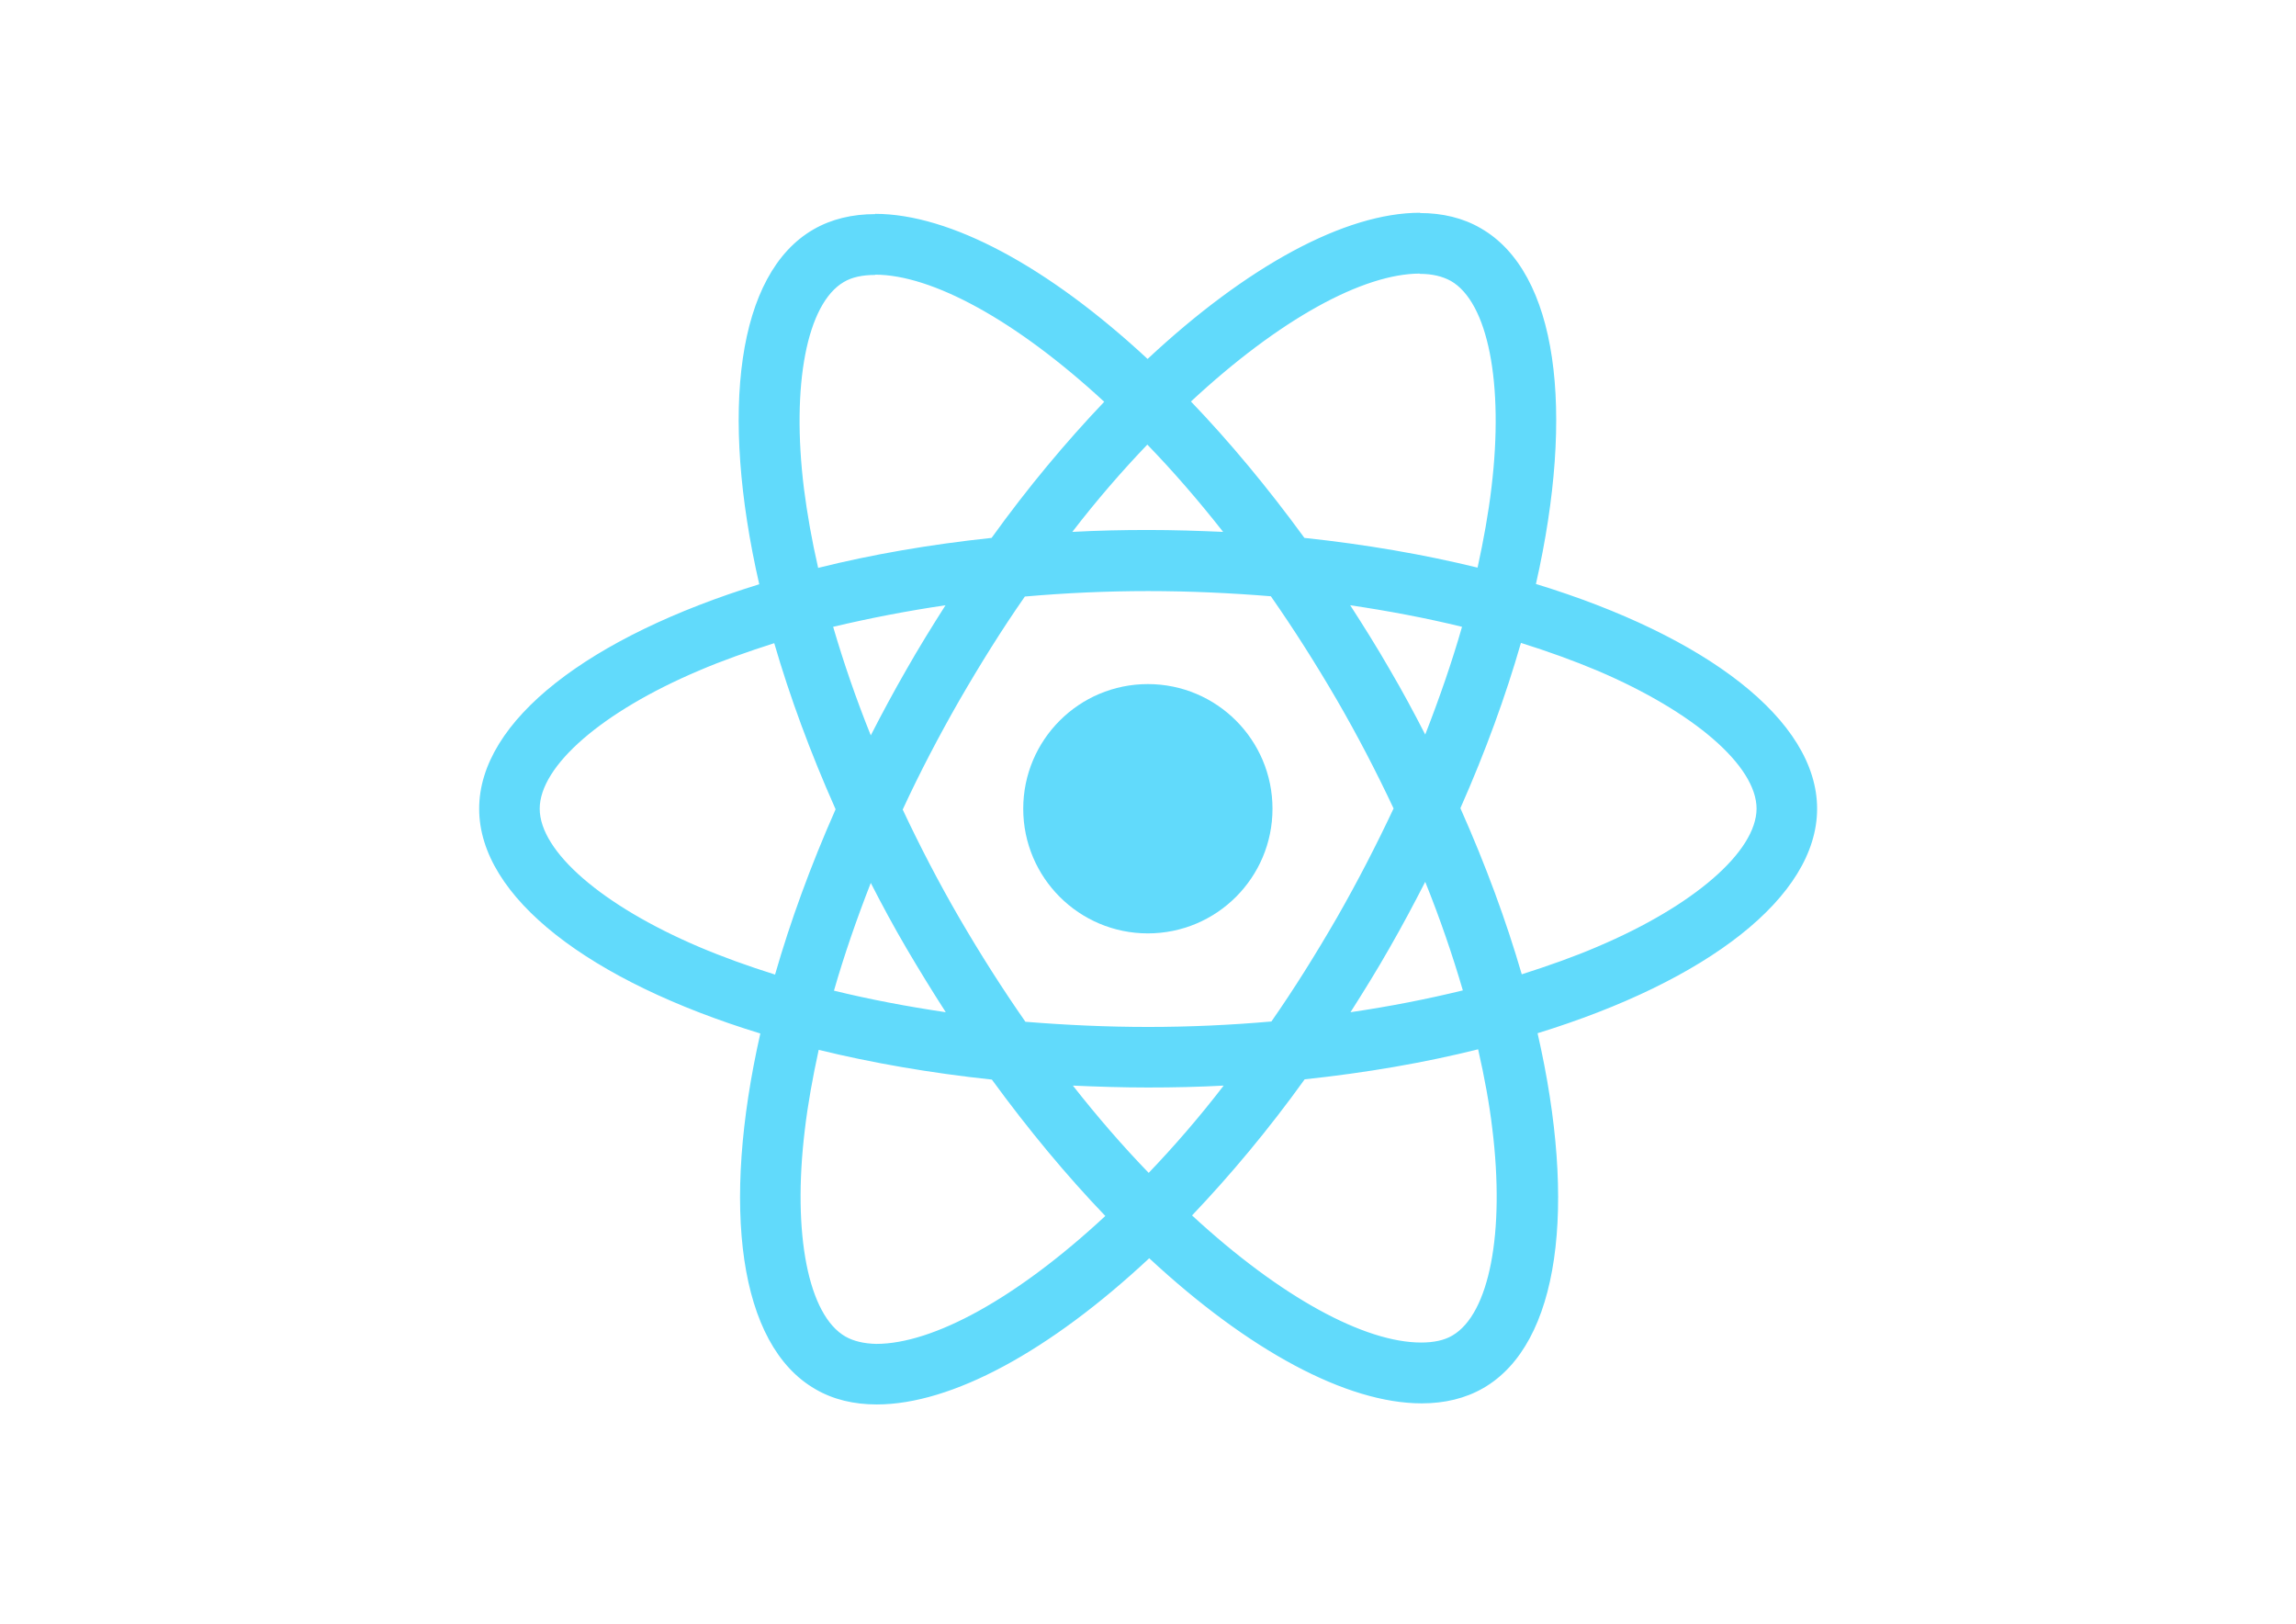
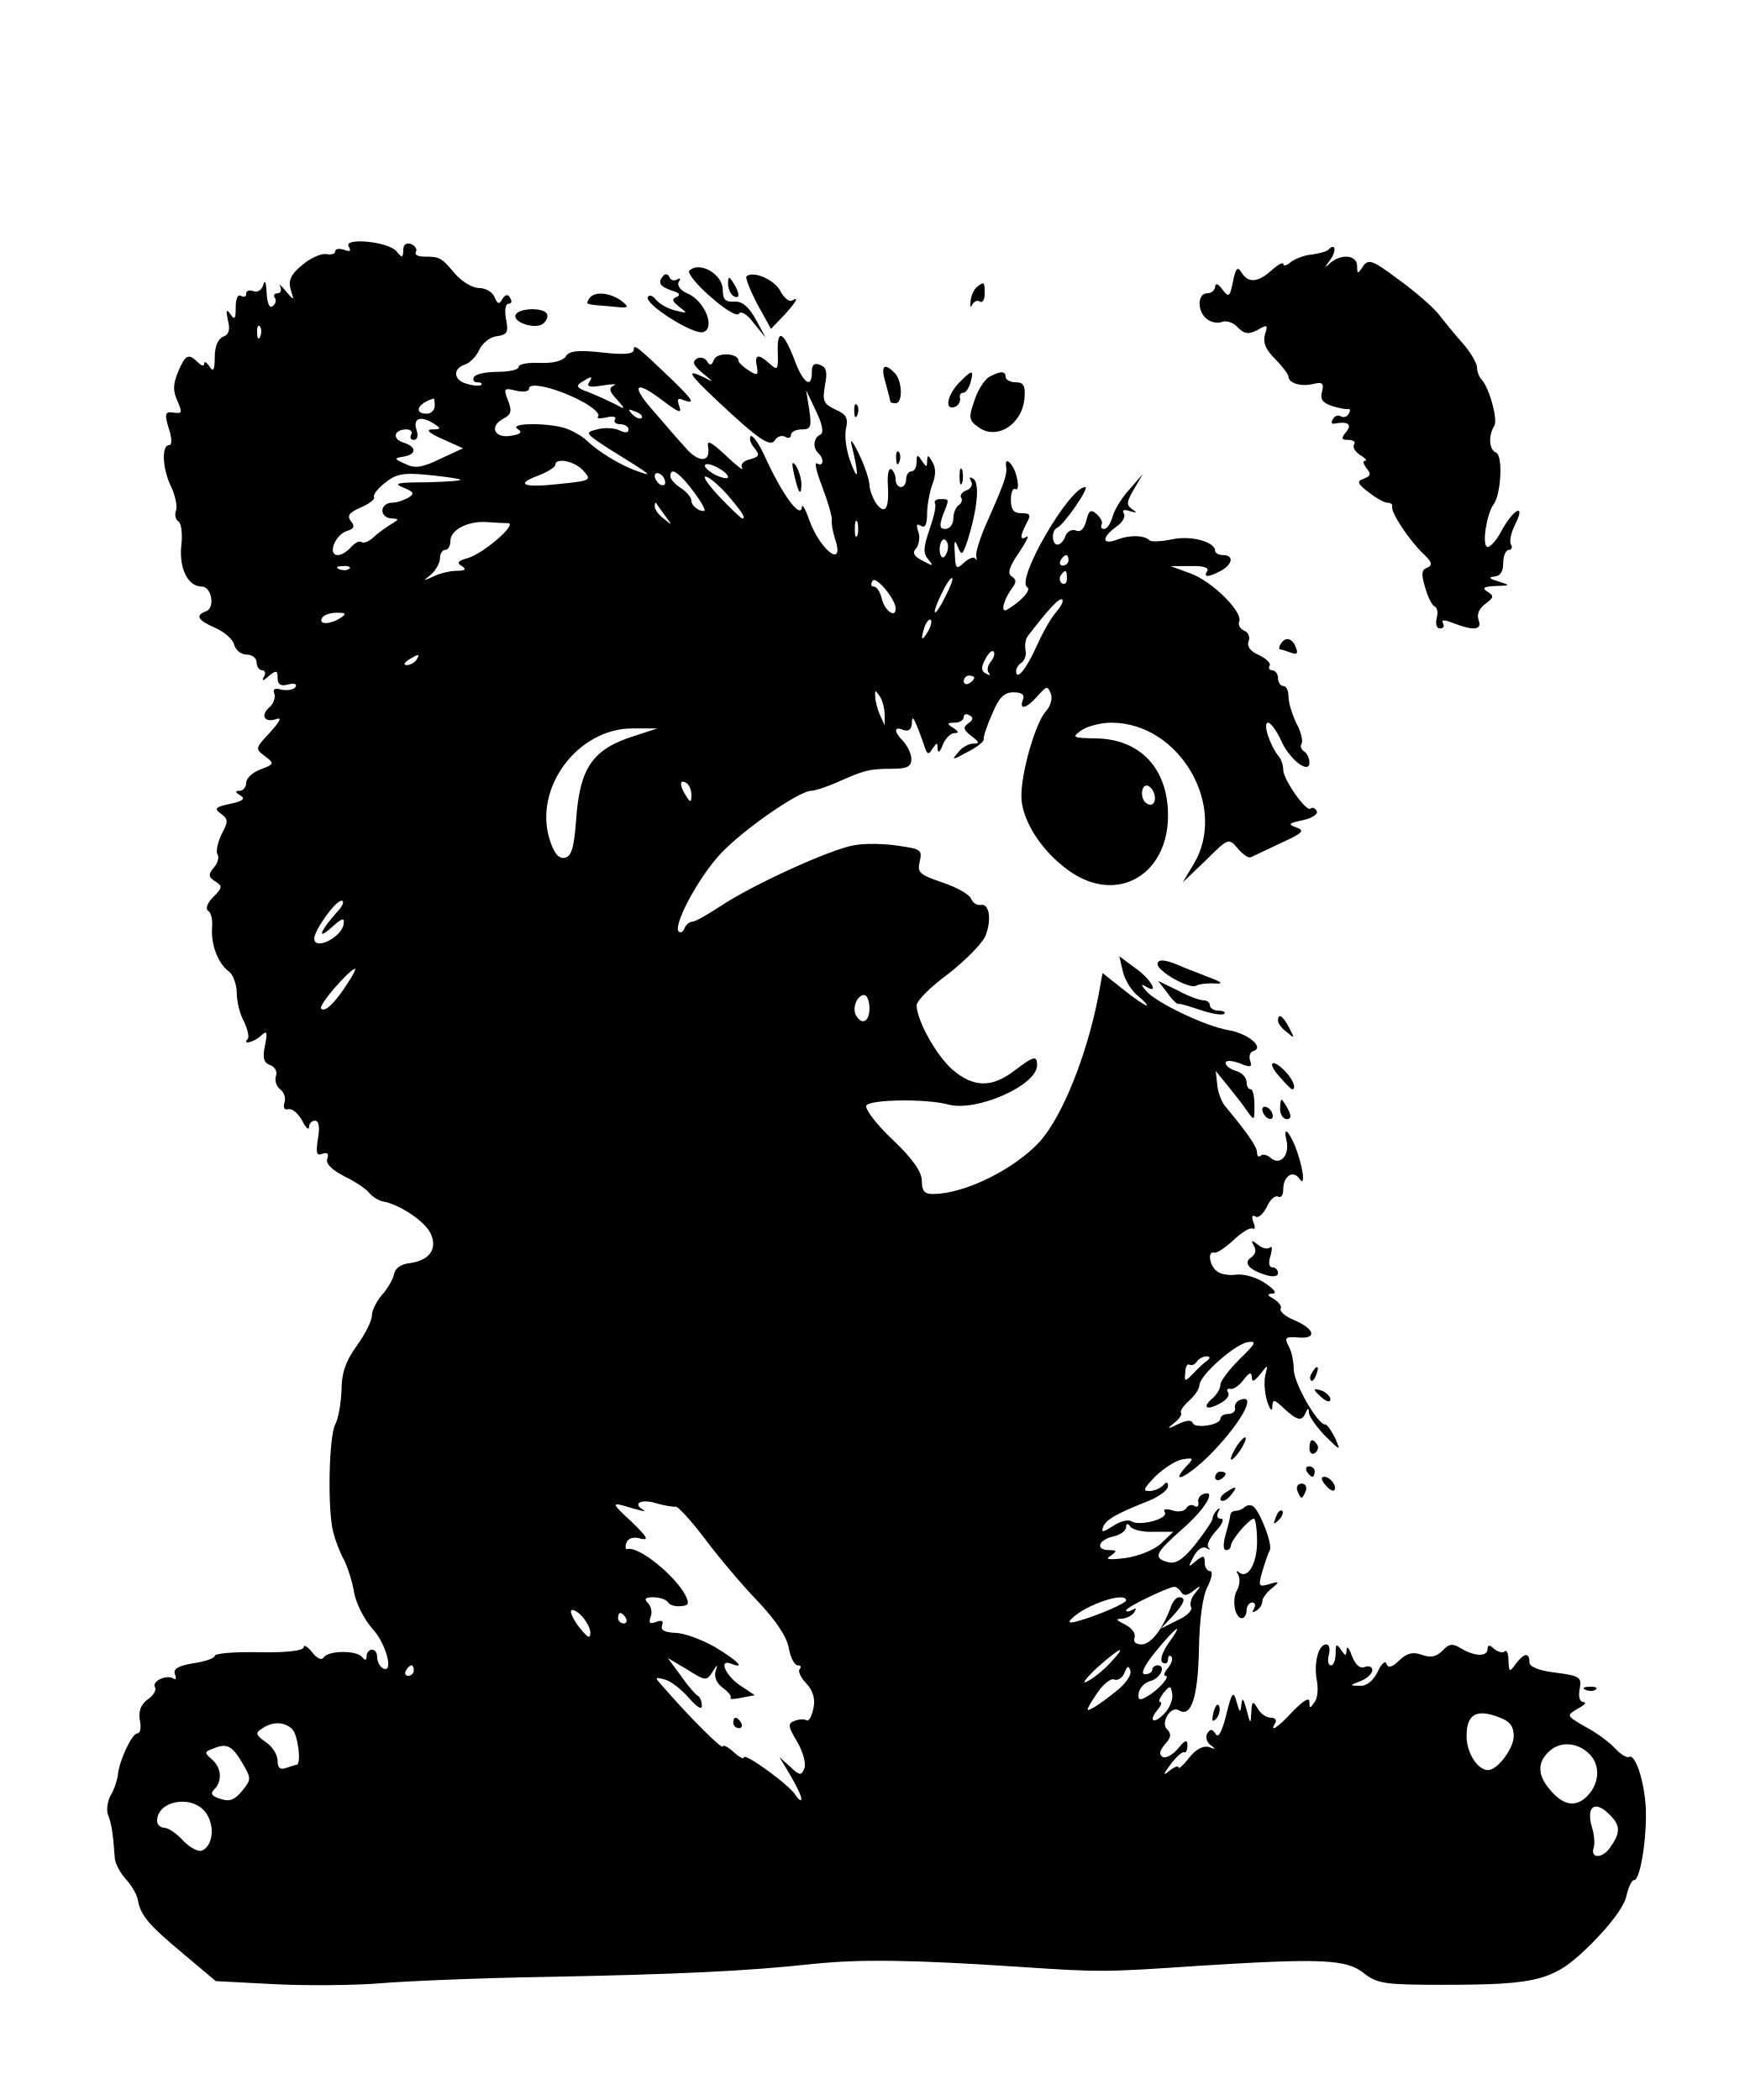
- <svg xmlns="http://www.w3.org/2000/svg" viewBox="0 0 841.9 595.3">
-   <g fill="#61DAFB">
-     <path d="M666.3 296.5c0-32.5-40.7-63.3-103.1-82.4 14.4-63.6 8-114.2-20.2-130.4-6.5-3.8-14.1-5.6-22.4-5.6v22.3c4.6 0 8.3.9 11.4 2.6 13.6 7.8 19.5 37.5 14.9 75.7-1.1 9.4-2.9 19.3-5.1 29.4-19.6-4.8-41-8.5-63.5-10.9-13.5-18.5-27.5-35.3-41.6-50 32.6-30.3 63.2-46.9 84-46.9V78c-27.5 0-63.5 19.6-99.9 53.6-36.4-33.8-72.4-53.2-99.9-53.2v22.3c20.7 0 51.4 16.5 84 46.6-14 14.7-28 31.4-41.3 49.9-22.6 2.4-44 6.1-63.6 11-2.3-10-4-19.7-5.2-29-4.7-38.2 1.1-67.9 14.6-75.8 3-1.8 6.9-2.6 11.5-2.6V78.5c-8.4 0-16 1.8-22.6 5.6-28.1 16.2-34.4 66.7-19.9 130.1-62.2 19.2-102.7 49.9-102.7 82.3 0 32.5 40.7 63.3 103.1 82.4-14.4 63.6-8 114.2 20.2 130.4 6.5 3.8 14.1 5.6 22.5 5.6 27.5 0 63.5-19.6 99.9-53.6 36.4 33.8 72.4 53.2 99.9 53.2 8.4 0 16-1.8 22.6-5.6 28.1-16.2 34.4-66.7 19.9-130.1 62-19.1 102.5-49.9 102.5-82.3zm-130.2-66.7c-3.7 12.9-8.3 26.2-13.5 39.5-4.1-8-8.4-16-13.1-24-4.6-8-9.5-15.8-14.4-23.4 14.2 2.1 27.9 4.7 41 7.9zm-45.8 106.5c-7.8 13.5-15.8 26.3-24.1 38.2-14.9 1.3-30 2-45.2 2-15.1 0-30.2-.7-45-1.9-8.3-11.9-16.4-24.6-24.2-38-7.6-13.1-14.5-26.4-20.8-39.8 6.2-13.4 13.2-26.8 20.7-39.9 7.8-13.5 15.8-26.3 24.1-38.2 14.9-1.3 30-2 45.2-2 15.1 0 30.2.7 45 1.9 8.3 11.9 16.4 24.6 24.2 38 7.6 13.1 14.5 26.4 20.8 39.8-6.3 13.4-13.2 26.8-20.7 39.9zm32.3-13c5.4 13.4 10 26.8 13.8 39.8-13.1 3.2-26.9 5.9-41.2 8 4.9-7.7 9.8-15.6 14.4-23.7 4.6-8 8.9-16.1 13-24.1zM421.2 430c-9.3-9.6-18.6-20.3-27.8-32 9 .4 18.2.7 27.5.7 9.4 0 18.7-.2 27.8-.7-9 11.7-18.3 22.4-27.5 32zm-74.4-58.9c-14.2-2.1-27.9-4.7-41-7.9 3.7-12.9 8.3-26.2 13.5-39.5 4.1 8 8.4 16 13.1 24 4.7 8 9.5 15.8 14.4 23.4zM420.7 163c9.3 9.6 18.6 20.3 27.8 32-9-.4-18.2-.7-27.5-.7-9.4 0-18.7.2-27.8.7 9-11.7 18.3-22.4 27.5-32zm-74 58.9c-4.9 7.7-9.8 15.6-14.4 23.7-4.6 8-8.9 16-13 24-5.4-13.4-10-26.8-13.8-39.8 13.1-3.1 26.9-5.8 41.2-7.9zm-90.5 125.2c-35.4-15.1-58.3-34.9-58.3-50.6 0-15.7 22.9-35.6 58.3-50.6 8.6-3.7 18-7 27.7-10.1 5.7 19.6 13.2 40 22.5 60.9-9.2 20.8-16.6 41.1-22.2 60.6-9.9-3.1-19.3-6.5-28-10.2zM310 490c-13.6-7.8-19.5-37.5-14.9-75.7 1.1-9.4 2.9-19.3 5.1-29.4 19.6 4.8 41 8.5 63.5 10.9 13.5 18.5 27.5 35.3 41.6 50-32.6 30.3-63.2 46.9-84 46.9-4.5-.1-8.3-1-11.3-2.7zm237.2-76.2c4.7 38.2-1.1 67.9-14.6 75.8-3 1.8-6.9 2.6-11.5 2.6-20.7 0-51.4-16.5-84-46.6 14-14.7 28-31.4 41.3-49.9 22.6-2.4 44-6.1 63.6-11 2.3 10.1 4.1 19.8 5.2 29.1zm38.5-66.7c-8.6 3.7-18 7-27.7 10.1-5.7-19.6-13.2-40-22.5-60.9 9.2-20.8 16.6-41.1 22.2-60.6 9.9 3.1 19.3 6.5 28.1 10.2 35.4 15.1 58.3 34.9 58.3 50.6-.1 15.7-23 35.6-58.4 50.6zM320.8 78.4z" />
-     <circle cx="420.9" cy="296.5" r="45.7" />
-     <path d="M520.5 78.1z" />
+ <svg xmlns="http://www.w3.org/2000/svg" version="1.0" width="334pt" height="401pt" viewBox="0 0 334 401" preserveAspectRatio="xMidYMid meet">
+   <g transform="translate(0,401) scale(0.1,-0.1)" fill="#000000" stroke="none">
+     <path d="M666 3539 c5 -9 2 -10 -9 -6 -10 3 -17 2 -17 -3 0 -5 -8 -7 -18 -5 -9 1 -30 -8 -45 -21 -22 -18 -27 -30 -22 -47 7 -22 7 -22 -10 -2 -9 11 -14 14 -10 8 3 -7 1 -13 -5 -13 -6 0 -9 -4 -5 -9 3 -5 1 -12 -5 -16 -6 -4 -10 7 -11 27 -1 18 -3 25 -6 15 -3 -11 -11 -16 -19 -13 -8 3 -14 1 -14 -5 0 -6 -4 -7 -10 -4 -6 4 -10 -6 -10 -22 0 -22 -2 -25 -10 -13 -8 11 -9 8 -5 -11 5 -19 2 -28 -9 -32 -10 -4 -16 -19 -16 -39 0 -25 -3 -29 -10 -18 -5 8 -10 11 -10 6 0 -6 -5 -5 -12 2 -18 18 -24 15 -38 -18 -10 -24 -10 -37 -1 -56 9 -22 9 -24 -7 -22 -18 3 -19 -2 -7 -39 3 -13 3 -23 -2 -23 -15 0 -13 -44 3 -78 9 -18 13 -40 10 -47 -3 -8 -1 -17 5 -21 5 -3 8 -24 5 -47 -4 -43 13 -77 39 -77 19 0 26 -40 9 -47 -22 -8 -17 -17 17 -32 18 -8 34 -22 36 -32 3 -11 14 -19 24 -19 11 0 19 -7 19 -15 0 -8 5 -15 11 -15 5 0 7 -6 3 -12 -5 -9 -2 -9 9 1 15 12 17 11 17 -4 0 -12 6 -16 20 -12 12 3 18 1 14 -5 -3 -5 -15 -7 -26 -5 -14 4 -18 1 -14 -8 2 -7 -2 -19 -9 -25 -19 -16 -10 -31 13 -23 11 4 6 -5 -12 -25 -29 -31 -29 -32 -10 -46 18 -14 18 -15 -8 -25 -16 -6 -28 -17 -28 -26 0 -8 -6 -15 -12 -15 -10 0 -9 -3 1 -9 10 -6 5 -11 -20 -16 -28 -6 -31 -9 -17 -19 14 -10 14 -15 1 -39 -7 -15 -11 -32 -8 -38 4 -5 1 -17 -7 -26 -11 -13 -10 -18 3 -26 14 -9 14 -12 -4 -30 -11 -11 -15 -22 -10 -26 6 -3 9 -17 8 -31 -3 -32 11 -70 32 -85 8 -6 15 -25 15 -41 0 -16 6 -41 14 -55 7 -15 10 -29 7 -33 -12 -12 13 -6 26 7 11 10 12 6 7 -19 -5 -24 -3 -33 10 -38 9 -3 14 -13 11 -20 -3 -8 0 -20 8 -26 8 -6 11 -18 8 -26 -3 -9 0 -14 7 -12 8 2 19 -8 27 -22 7 -14 13 -19 13 -12 0 6 5 12 11 12 8 0 10 -12 6 -34 -4 -28 -3 -34 9 -29 9 3 12 0 9 -9 -4 -9 7 -21 32 -34 21 -10 43 -25 48 -32 6 -7 17 -14 25 -16 32 -5 81 -38 92 -61 14 -30 -2 -52 -40 -57 -17 -2 -28 -10 -30 -22 -2 -10 -13 -28 -23 -39 -10 -12 -19 -29 -19 -39 0 -10 -13 -36 -29 -58 -21 -29 -29 -52 -29 -85 -1 -25 -6 -54 -12 -65 -12 -23 -15 -161 -4 -205 4 -16 13 -40 21 -54 7 -14 16 -42 19 -62 4 -21 19 -51 35 -69 27 -29 42 -89 19 -75 -5 3 -10 13 -10 21 0 8 -4 14 -10 14 -5 0 -10 -6 -10 -12 0 -9 -3 -9 -8 -3 -9 14 -65 14 -74 0 -4 -6 -13 -2 -22 10 -9 11 -16 15 -16 10 0 -7 -32 -11 -85 -10 -47 1 -85 -2 -85 -7 0 -4 -18 -11 -41 -14 -29 -5 -39 -11 -35 -21 3 -8 2 -12 -3 -8 -14 8 -42 -6 -35 -17 3 -5 -3 -16 -14 -23 -13 -10 -18 -22 -15 -40 3 -14 1 -25 -5 -25 -10 0 -35 -53 -37 -80 -1 -8 -6 -25 -13 -37 -7 -12 -9 -29 -6 -38 7 -16 10 -39 13 -81 0 -11 10 -30 21 -42 11 -12 21 -29 23 -39 5 -30 20 -48 86 -103 l63 -53 115 -6 c63 -3 154 -2 201 2 48 4 188 10 312 12 256 5 386 11 514 25 90 9 186 8 396 -6 150 -10 159 -10 335 2 238 15 286 13 319 -14 26 -20 40 -22 151 -22 185 0 213 8 284 79 36 36 62 71 66 90 4 17 10 31 15 31 12 0 25 85 22 140 -3 50 -20 102 -32 95 -4 -2 -16 5 -26 16 -10 11 -35 30 -56 41 -38 22 -38 22 -16 35 13 7 18 12 11 13 -7 0 -10 10 -7 25 4 22 1 25 -46 31 -32 4 -50 11 -50 20 0 19 -10 18 -26 -3 -12 -17 -13 -16 -14 6 0 13 -3 21 -7 18 -3 -4 -12 -2 -20 4 -9 9 -13 8 -13 0 0 -15 -25 -14 -50 1 -16 10 -23 10 -36 -4 -12 -12 -23 -14 -39 -8 -17 6 -28 4 -43 -10 -14 -14 -22 -16 -25 -7 -2 7 -10 0 -17 -16 -9 -17 -21 -27 -34 -26 -20 0 -20 1 2 9 12 5 22 14 22 21 0 6 -6 9 -14 6 -10 -4 -18 4 -25 21 -5 15 -10 20 -10 12 -1 -13 -2 -13 -11 0 -8 12 -10 11 -10 -7 0 -13 -4 -23 -9 -23 -5 0 -7 9 -4 20 3 11 1 20 -5 20 -15 0 -24 -36 -18 -68 3 -15 2 -34 -4 -42 -9 -13 -10 -13 -10 0 0 10 -11 3 -31 -17 -29 -32 -47 -43 -34 -23 3 6 -1 10 -9 10 -8 0 -20 8 -25 18 -9 15 -11 14 -12 -8 -1 -23 -2 -23 -9 5 -6 22 -8 25 -10 10 -2 -17 -3 -16 -9 5 -6 22 -9 20 -20 -25 -8 -32 -15 -45 -20 -36 -7 10 -10 10 -16 1 -4 -7 -1 -17 6 -22 11 -8 10 -9 -3 -4 -11 3 -25 -4 -38 -21 -11 -14 -20 -22 -20 -18 0 4 -8 1 -17 -6 -13 -11 -13 -8 2 12 11 15 23 25 26 23 3 -2 6 4 6 13 0 12 -4 11 -18 -6 -10 -12 -23 -19 -29 -16 -8 5 -6 12 4 24 12 13 13 20 4 29 -13 13 8 46 23 36 23 -14 36 24 38 115 1 59 7 104 17 122 8 17 10 29 4 29 -5 0 -10 7 -10 16 0 14 -2 15 -17 3 -15 -13 -15 -12 -4 9 7 13 17 20 24 16 7 -4 9 -3 4 1 -4 5 3 19 15 32 12 13 16 23 9 23 -7 0 -9 5 -5 13 4 7 3 9 -2 4 -5 -5 -9 -12 -9 -17 0 -4 -15 -26 -32 -48 -24 -30 -38 -39 -53 -35 -29 8 -25 17 27 63 44 38 67 77 40 67 -7 -3 -11 -10 -9 -16 1 -7 -2 -10 -7 -7 -5 4 -13 2 -16 -4 -4 -6 -16 -8 -27 -4 -13 4 -18 2 -14 -4 7 -12 -48 -27 -64 -17 -6 4 -22 0 -35 -9 -19 -12 -23 -13 -19 -2 5 14 26 26 87 50 20 8 37 21 37 28 0 8 -3 9 -8 3 -4 -5 -15 -11 -25 -12 -16 -1 -15 3 8 27 15 15 38 30 51 33 24 4 24 3 8 -14 -32 -36 3 -19 43 20 60 60 95 121 61 108 -7 -2 -12 -10 -10 -16 1 -6 -5 -11 -13 -11 -8 0 -15 -4 -15 -9 0 -12 -49 -20 -53 -8 -2 6 -12 5 -27 -2 -22 -11 -23 -10 -8 2 10 8 15 16 13 19 -3 3 4 13 15 23 11 10 20 23 20 30 0 18 67 78 92 82 18 3 16 -2 -15 -32 -20 -20 -37 -42 -37 -49 0 -8 -7 -19 -15 -26 -21 -18 -11 -24 14 -10 12 6 19 15 16 21 -4 5 -2 8 4 7 5 -2 17 6 25 17 11 14 15 16 16 6 0 -11 4 -10 16 5 15 19 15 19 10 -1 -3 -11 -2 -33 3 -50 5 -16 10 -22 10 -12 1 16 3 16 23 -3 25 -23 34 -25 41 -7 4 9 6 9 6 -1 1 -8 15 -27 31 -44 30 -29 30 -30 19 -4 -7 14 -15 26 -19 26 -15 0 -60 80 -60 105 0 15 -4 35 -10 45 -8 16 -6 18 19 16 37 -3 31 17 -10 34 -16 7 -26 16 -24 21 3 4 -3 12 -12 18 -14 8 -15 10 -3 11 9 0 2 9 -15 20 -16 11 -41 18 -55 16 -14 -2 -31 1 -37 7 -14 10 -18 39 -5 35 4 -2 21 9 37 24 16 15 32 25 37 22 4 -3 5 3 1 12 -4 11 -2 15 4 11 5 -4 15 5 22 19 6 14 16 22 21 19 6 -3 10 3 10 14 0 25 19 38 31 20 13 -19 6 27 -9 64 -13 30 -22 36 -16 10 7 -28 -11 -49 -29 -35 -7 7 -17 9 -20 5 -4 -3 -7 -1 -7 6 0 11 -17 36 -62 90 -6 8 -13 26 -14 40 l-3 26 22 -27 c12 -15 29 -36 37 -48 15 -21 15 -21 15 9 0 17 -3 31 -7 31 -5 0 -8 6 -8 14 0 8 -9 18 -20 21 -11 3 -20 10 -20 15 0 6 11 5 26 0 21 -9 25 -8 21 4 -3 8 -1 17 6 19 22 7 -11 34 -48 40 -43 7 -139 53 -157 75 -10 12 -10 14 0 8 26 -16 10 14 -20 35 l-31 23 7 -30 c4 -16 17 -37 29 -46 12 -10 19 -18 16 -18 -3 0 -24 14 -45 31 l-39 31 -8 -44 c-22 -113 -68 -228 -111 -277 -48 -53 -144 -101 -205 -101 -16 0 -21 6 -21 25 0 17 -17 42 -56 79 -32 30 -53 59 -50 65 8 12 116 13 156 2 53 -15 170 36 170 75 0 19 -6 18 -44 -11 -42 -32 -77 -32 -117 2 -31 27 -68 93 -69 123 0 9 27 36 60 60 32 25 64 57 71 72 13 31 8 64 -9 60 -7 -1 -15 4 -18 12 -3 8 -28 22 -55 31 -44 15 -48 19 -43 40 5 22 2 24 -41 30 -25 4 -63 5 -84 1 -44 -7 -196 -76 -258 -118 -23 -15 -46 -28 -51 -28 -6 0 -12 -6 -15 -12 -2 -7 -7 -10 -11 -7 -12 11 37 103 80 149 43 46 150 120 173 120 7 0 28 7 49 16 51 23 62 26 105 26 29 0 37 4 37 19 0 9 -7 24 -15 33 -19 19 -19 30 0 22 10 -3 15 1 16 12 0 14 2 14 9 -3 5 -11 11 -29 15 -40 5 -16 8 -17 15 -5 9 13 10 13 10 0 1 -9 5 -6 10 8 5 12 15 22 22 22 9 0 9 3 -2 10 -13 8 -12 10 3 10 9 0 17 5 17 11 0 5 5 7 11 3 8 -4 7 -9 -2 -15 -11 -8 -10 -12 5 -24 16 -12 17 -15 4 -15 -8 0 -22 -7 -29 -17 -13 -15 -11 -15 18 1 18 9 32 20 31 24 -1 4 6 26 16 48 13 32 23 42 41 42 16 0 22 -5 18 -14 -8 -21 7 -17 28 7 17 19 19 20 25 5 4 -9 0 -24 -9 -34 -20 -22 -47 -116 -47 -162 0 -45 38 -105 90 -142 91 -66 190 -10 190 105 0 90 -54 147 -140 147 -42 1 -44 2 -26 15 11 8 37 15 58 15 130 0 223 -160 157 -270 l-21 -35 44 42 c43 43 44 43 61 23 10 -12 21 -19 25 -17 4 2 30 14 57 27 42 19 47 24 30 30 -17 6 -15 8 13 14 18 4 29 12 26 17 -3 6 -8 8 -12 5 -7 -8 -52 55 -52 74 0 9 -4 20 -8 25 -17 20 -32 65 -21 65 5 0 16 -15 24 -32 15 -37 55 -68 55 -44 0 8 -5 18 -10 21 -6 4 -8 10 -5 15 3 5 -1 23 -10 39 -8 17 -15 39 -15 51 0 11 -4 20 -10 20 -5 0 -10 7 -10 15 0 8 -5 15 -11 15 -5 0 -8 4 -5 9 3 4 -6 13 -20 20 -17 7 -24 17 -20 27 3 8 -1 17 -9 20 -7 3 -12 11 -9 17 7 19 -52 77 -93 92 l-38 14 38 0 c23 1 36 -3 32 -9 -8 -13 1 -13 26 0 23 13 25 30 4 30 -8 0 -15 4 -15 8 0 18 -48 30 -83 22 -20 -4 -39 -5 -42 -2 -10 10 -37 11 -61 2 -30 -12 -32 3 -3 24 12 8 18 19 15 25 -5 7 0 9 11 5 14 -4 15 -3 4 4 -11 8 -10 14 4 38 l17 29 -26 -30 c-15 -16 -29 -40 -32 -52 -4 -13 -10 -23 -16 -23 -5 0 -7 3 -5 8 3 4 -1 13 -9 20 -11 10 -15 8 -20 -12 -4 -16 -11 -23 -20 -19 -8 3 -17 -2 -20 -11 -3 -9 -10 -16 -15 -16 -11 0 -12 27 -1 32 13 5 63 78 54 78 -30 0 -133 -177 -111 -191 9 -5 -11 -27 -38 -43 -14 -8 -7 19 10 42 8 10 7 16 -1 21 -9 5 -6 18 13 45 14 21 21 35 15 31 -13 -8 -13 1 0 26 9 16 7 19 -10 19 -15 0 -20 7 -20 26 0 14 4 23 9 20 4 -3 6 6 3 19 -4 26 -25 48 -21 24 2 -15 -2 -28 -37 -107 -13 -29 -22 -58 -20 -65 1 -7 1 -8 -2 -4 -2 5 -12 1 -21 -7 -15 -14 -17 -13 -18 17 -2 25 0 28 6 12 7 -17 9 -15 19 15 18 58 23 108 10 116 -7 4 -8 3 -4 -5 4 -6 0 -14 -8 -17 -9 -3 -14 -10 -11 -14 3 -5 1 -11 -5 -15 -5 -3 -10 -15 -10 -26 0 -10 -7 -19 -15 -19 -11 0 -12 5 -5 26 13 32 13 31 -5 31 -8 0 -12 -4 -10 -8 3 -4 -2 -26 -10 -49 -12 -35 -13 -46 -3 -58 11 -13 10 -14 -10 -3 -18 9 -21 16 -12 25 5 8 7 22 3 31 -4 13 -3 16 5 11 8 -5 12 2 12 23 0 16 5 42 10 56 7 17 7 32 0 43 -8 14 -9 14 -10 2 0 -13 -1 -13 -10 0 -8 13 -10 12 -10 -2 0 -10 -4 -18 -10 -18 -5 0 -10 -7 -10 -15 0 -8 -4 -15 -10 -15 -5 0 -10 6 -10 14 0 8 -4 17 -8 20 -5 3 -8 -9 -7 -27 3 -47 -4 -61 -21 -40 -7 10 -14 27 -14 38 -1 11 -10 38 -21 60 -11 23 -17 29 -13 15 14 -58 13 -72 -1 -35 -9 22 -13 51 -10 66 5 20 1 28 -20 37 -23 11 -25 16 -20 46 5 25 3 35 -9 39 -11 5 -16 1 -16 -13 0 -34 -17 -22 -34 25 -21 54 -33 58 -31 10 1 -31 -1 -33 -15 -20 -22 20 -30 19 -25 -5 3 -17 1 -18 -16 -7 -10 6 -19 15 -19 18 0 15 -41 17 -47 2 -4 -11 -8 -12 -13 -3 -4 7 -13 9 -20 5 -9 -6 -6 -13 11 -27 23 -19 23 -19 2 -8 -34 16 -28 6 25 -44 81 -76 103 -91 112 -76 4 7 13 9 19 6 6 -4 11 -2 11 3 0 6 9 11 20 11 18 0 20 4 15 38 l-6 37 19 -40 c13 -27 15 -42 8 -45 -13 -6 -15 -25 -3 -36 11 -11 9 -26 -3 -19 -6 4 -1 -17 10 -45 11 -29 19 -57 18 -63 -1 -7 2 -22 6 -35 20 -59 -27 -25 -49 35 -7 21 -14 32 -14 25 -2 -25 -38 24 -71 97 -11 24 -23 41 -27 38 -3 -4 0 -14 7 -22 11 -14 10 -17 -8 -22 -13 -3 -19 -10 -15 -17 3 -6 -11 5 -31 24 -29 27 -37 31 -34 16 5 -30 -19 -30 -44 0 -13 14 -38 43 -55 63 -51 56 -43 69 15 24 28 -21 34 -23 29 -9 -5 14 -3 17 8 12 23 -8 19 -1 -22 39 -67 64 -73 69 -73 57 0 -8 -18 -10 -61 -5 -46 5 -63 3 -69 -8 -6 -8 -24 -13 -49 -12 -23 1 -41 -2 -41 -8 0 -5 -18 -9 -39 -9 -22 0 -43 -4 -46 -10 -3 -5 -1 -10 6 -10 7 0 10 -2 8 -5 -3 -2 -15 -2 -27 2 -26 6 -29 29 -4 37 9 3 22 16 27 28 6 13 21 25 34 26 20 3 22 8 17 33 -3 17 -1 29 5 29 6 0 7 5 3 11 -4 8 -9 7 -15 -2 -6 -11 -9 -10 -15 4 -3 9 -17 17 -29 17 -13 0 -33 12 -47 28 -25 30 -28 32 -59 32 -11 0 -18 4 -15 9 3 5 -1 11 -9 15 -10 3 -15 -1 -15 -12 -1 -15 -2 -15 -13 -2 -15 19 -103 27 -91 9z m-169 -171 c-3 -8 -6 -5 -6 6 -1 11 2 17 5 13 3 -3 4 -12 1 -19z m627 -89 c-4 -8 4 -9 27 -5 19 3 28 3 21 0 -10 -5 -9 -11 5 -26 18 -20 18 -21 -4 -9 -12 6 -34 16 -49 22 -23 8 -25 12 -14 19 20 13 23 12 14 -1z m-12 -36 c21 -11 34 -24 30 -28 -4 -4 3 -5 16 -2 12 3 20 1 16 -4 -3 -5 2 -9 10 -9 9 0 16 -5 16 -10 0 -7 -6 -7 -17 -2 -10 5 -29 6 -43 2 -24 -6 -23 -7 21 -36 86 -53 87 -55 57 -44 -31 10 -75 37 -97 58 -8 8 -25 18 -38 23 -31 12 -113 12 -95 0 10 -6 7 -10 -12 -13 -31 -6 -43 17 -16 32 16 8 18 15 10 35 -9 23 -8 25 15 19 14 -3 25 -2 25 4 0 14 56 0 102 -25z m-282 -8 c0 -8 -7 -15 -15 -15 -26 0 -18 20 13 29 1 1 2 -6 2 -14z m395 -23 c-3 -3 -11 0 -18 7 -9 10 -8 11 6 5 10 -3 15 -9 12 -12z m-395 -12 c12 -8 12 -10 -5 -10 -13 0 -6 -7 19 -18 l40 -18 -43 -20 c-35 -17 -49 -19 -67 -10 -22 10 -22 11 -4 14 26 4 26 19 0 27 -22 7 -18 25 6 25 8 0 12 -4 9 -10 -3 -5 -1 -10 5 -10 7 0 9 8 5 20 -7 22 9 27 35 10z m284 -89 c16 -18 14 -19 -45 -25 -70 -8 -87 -1 -41 16 18 7 32 16 32 20 0 15 37 8 54 -11z m276 -12 c0 -4 -11 -2 -24 4 -13 7 -22 15 -20 19 5 8 44 -13 44 -23z m-511 -5 c2 -2 -27 -4 -65 -5 -56 0 -64 -2 -44 -10 20 -8 22 -12 10 -19 -8 -5 -23 -10 -32 -10 -10 0 -18 -7 -18 -15 0 -8 8 -15 18 -15 15 -1 14 -2 -3 -12 -11 -7 -26 -18 -33 -25 -8 -7 -17 -11 -22 -8 -4 3 -13 -2 -20 -10 -7 -8 -18 -15 -25 -15 -20 0 -6 38 17 46 14 4 16 9 8 19 -8 10 -4 16 19 26 16 7 28 16 25 20 -2 4 7 16 21 27 21 17 35 20 83 15 31 -3 59 -7 61 -9z m391 -5 c0 -6 -4 -7 -10 -4 -5 3 -10 11 -10 16 0 6 5 7 10 4 6 -3 10 -11 10 -16z m41 -1 c11 -13 24 -31 29 -40 8 -14 7 -16 -5 -12 -8 4 -15 11 -15 18 0 6 -9 17 -20 24 -11 7 -20 17 -20 22 0 16 10 12 31 -12z m78 -23 c28 -33 36 -45 28 -45 -2 0 -21 18 -42 40 -21 22 -34 40 -28 40 6 0 25 -16 42 -35z m-119 -40 c14 -19 14 -19 -2 -6 -10 7 -18 18 -18 24 0 6 1 8 3 6 1 -2 9 -13 17 -24z m-300 -14 c19 -1 -48 -59 -78 -67 -18 -5 -21 -9 -10 -15 9 -6 6 -9 -10 -9 -13 0 -33 -5 -45 -11 -20 -9 -20 -9 -4 4 9 8 17 22 17 31 0 9 5 16 10 16 6 0 10 8 10 18 0 20 34 38 70 35 14 -1 32 -2 40 -2z m667 -23 c-3 -7 -5 -2 -5 12 0 14 2 19 5 13 2 -7 2 -19 0 -25z m173 -22 c0 -8 -4 -17 -8 -20 -4 -2 -8 4 -8 15 0 10 4 19 8 19 4 0 8 -6 8 -14z m230 -26 c0 -5 -5 -10 -11 -10 -5 0 -7 5 -4 10 3 6 8 10 11 10 2 0 4 -4 4 -10z m-1373 -16 c-3 -3 -12 -4 -19 -1 -8 3 -5 6 6 6 11 1 17 -2 13 -5z m1370 -19 c0 -8 -4 -12 -9 -9 -5 3 -6 10 -3 15 9 13 12 11 12 -6z m-327 -57 c0 -19 -20 -5 -26 17 -3 14 -10 25 -16 25 -5 0 -6 5 -2 11 6 10 44 -35 44 -53z m95 23 c-21 -43 -29 -39 -8 4 9 19 18 33 21 31 2 -2 -4 -18 -13 -35z m212 -29 c-9 -10 -26 -39 -37 -64 -20 -45 -40 -70 -40 -49 0 5 5 13 11 16 5 4 9 14 7 23 -2 10 0 22 4 27 39 51 61 75 66 70 3 -2 -2 -13 -11 -23z m-1367 -12 c-20 -13 -43 -13 -35 0 3 6 16 10 28 10 18 0 19 -2 7 -10z m1121 -27 c-12 -20 -14 -14 -5 12 4 9 9 14 11 11 3 -2 0 -13 -6 -23z m121 -56 c-7 -8 -8 -18 -4 -22 4 -5 1 -5 -6 -1 -9 5 -9 12 -1 27 6 12 13 18 16 15 3 -3 1 -12 -5 -19z m-1097 3 c-3 -5 -12 -10 -18 -10 -7 0 -6 4 3 10 19 12 23 12 15 0z m1065 -34 c0 -3 -4 -8 -10 -11 -5 -3 -10 -1 -10 4 0 6 5 11 10 11 6 0 10 -2 10 -4z m-171 -71 l0 -20 -9 20 c-5 11 -9 27 -9 35 -1 13 0 13 9 0 5 -8 9 -24 9 -35z m-477 -40 c-80 -25 -105 -60 -112 -160 -4 -54 -9 -71 -22 -73 -11 -2 -20 8 -28 33 -33 100 54 216 160 214 l45 0 -43 -14z m108 -113 c0 -15 -2 -15 -10 -2 -13 20 -13 33 0 25 6 -3 10 -14 10 -23z m883 4 c6 -16 -2 -28 -14 -20 -12 7 -11 34 0 34 5 0 11 -6 14 -14z m-1560 -228 c-32 -36 -39 -55 -10 -29 20 18 25 20 23 6 -4 -25 -56 -51 -56 -27 0 15 40 72 52 72 6 0 3 -10 -9 -22z m21 -135 c-24 -38 -44 -57 -51 -49 -6 6 55 76 65 76 2 0 -4 -12 -14 -27z m996 -48 c0 -26 -14 -33 -25 -15 -9 14 1 40 15 40 5 0 10 -11 10 -25z m645 -673 c-6 -4 -18 -15 -27 -25 -16 -16 -17 -16 -15 2 0 11 4 18 8 15 4 -2 10 0 14 6 3 5 12 10 18 10 8 0 8 -3 2 -8z m-1015 -279 c4 1 30 -27 57 -63 27 -36 72 -89 101 -119 33 -35 54 -66 58 -88 3 -18 11 -33 17 -33 6 0 7 -3 4 -7 -4 -3 1 -16 12 -27 13 -14 18 -30 14 -48 -3 -15 -9 -26 -13 -23 -5 3 -15 2 -23 -1 -13 -5 -13 -10 5 -40 11 -19 17 -41 14 -50 -6 -15 -9 -15 -27 2 l-21 19 21 -35 c11 -19 21 -39 21 -45 0 -5 -5 -2 -11 7 -11 19 -99 83 -99 72 0 -4 -9 1 -20 11 -11 10 -20 14 -20 10 0 -7 -62 54 -113 113 -18 20 -18 20 2 15 12 -3 32 -19 46 -35 16 -18 25 -24 25 -15 0 9 -4 17 -8 19 -4 2 -19 19 -32 38 l-25 34 37 -22 c35 -22 37 -22 48 -5 10 16 11 16 6 1 -3 -11 3 -23 14 -31 11 -8 17 -16 15 -19 -3 -3 6 -3 20 0 l26 5 -27 18 c-29 19 -43 52 -18 42 29 -11 12 6 -31 32 -25 14 -59 27 -76 27 -20 1 -28 5 -25 14 3 9 0 11 -11 7 -12 -5 -15 -2 -11 9 4 9 1 21 -5 27 -8 8 -5 11 10 11 12 0 24 -4 28 -9 3 -6 14 -9 24 -8 16 1 18 4 9 22 -21 38 -89 93 -110 87 -4 -1 -5 4 -2 12 3 9 14 12 27 8 17 -4 13 3 -18 33 -35 32 -37 36 -15 30 33 -10 47 -13 38 -8 -21 12 -4 21 23 13 17 -5 35 -8 39 -7z m912 -48 l38 0 -23 -22 c-12 -12 -42 -24 -67 -28 -33 -4 -41 -3 -30 4 13 9 13 11 -2 11 -27 0 -22 19 7 26 14 3 25 11 25 18 0 7 3 8 8 1 4 -6 24 -11 44 -10z m53 -115 c5 -8 12 -7 23 2 15 12 16 11 4 -4 -8 -9 -11 -21 -8 -27 4 -5 -8 -17 -26 -25 l-32 -16 22 23 c23 25 28 37 13 37 -5 0 -12 -8 -15 -17 -16 -44 -39 -73 -56 -73 -12 0 -17 5 -14 13 3 8 -5 18 -18 25 -17 8 -19 11 -6 11 9 1 20 6 24 13 4 7 3 8 -4 4 -7 -4 -12 -4 -12 -1 0 6 79 44 92 45 4 0 10 -5 13 -10z m-105 -16 c0 -5 -49 -27 -90 -39 -17 -5 -22 -4 -15 3 25 27 105 54 105 36z m-1023 -61 c0 -13 -4 -11 -19 7 -10 12 -18 27 -18 33 0 5 8 3 18 -6 10 -10 19 -25 19 -34z m68 27 c3 -5 1 -10 -4 -10 -6 0 -11 5 -11 10 0 6 2 10 4 10 3 0 8 -4 11 -10z m1035 -49 c-12 -18 -16 -32 -10 -36 5 -3 10 -1 10 6 0 7 3 9 6 6 4 -4 1 -13 -6 -22 -7 -8 -9 -15 -5 -15 11 0 -15 -29 -36 -40 -13 -8 -17 -6 -15 7 2 10 11 20 22 23 20 5 31 30 14 30 -5 0 -10 -4 -10 -8 0 -5 -6 -9 -14 -9 -9 0 -2 16 21 44 40 49 55 58 23 14z m-111 -37 c-13 -14 -33 -30 -44 -35 -11 -6 -2 6 19 26 46 41 60 46 25 9z m-1329 -14 c0 -5 -5 -10 -11 -10 -5 0 -7 5 -4 10 3 6 8 10 11 10 2 0 4 -4 4 -10z m1344 -37 c-16 -13 -37 -29 -47 -34 -15 -9 -14 -5 5 24 12 19 28 33 35 30 7 -3 16 3 20 13 5 13 8 14 11 4 3 -7 -8 -24 -24 -37z m90 -44 c-20 -22 -33 -17 -14 6 7 8 9 15 5 15 -4 0 -1 7 6 17 13 15 14 15 17 -1 2 -10 -4 -26 -14 -37z m640 -9 c19 -7 26 -17 26 -35 0 -24 -31 -65 -49 -65 -20 0 -41 33 -41 65 0 42 19 53 64 35z m-2306 -22 c11 -11 18 -68 8 -68 -2 0 -11 -3 -20 -6 -11 -4 -16 0 -16 14 0 11 -10 27 -22 35 -20 14 -21 18 -8 26 20 14 43 14 58 -1z m-95 -65 c17 -29 17 -31 -1 -53 -14 -17 -24 -21 -41 -15 -17 5 -20 10 -12 18 16 16 14 42 -5 58 -14 12 -14 14 3 20 26 11 36 6 56 -28z m2569 20 c24 -21 23 -58 -2 -83 -22 -22 -46 -18 -72 14 -22 26 -23 50 -2 70 20 21 53 20 76 -1z m-2638 -116 c17 -25 12 -63 -9 -71 -7 -2 -23 6 -36 20 -12 13 -28 24 -36 24 -7 0 -13 6 -13 13 0 40 70 51 94 14z m2680 -3 c20 -20 20 -34 0 -62 -15 -22 -39 -21 -31 1 2 7 1 24 -4 39 -11 40 7 51 35 22z" />
+     <path d="M1400 720 c0 -5 5 -10 11 -10 5 0 7 5 4 10 -3 6 -8 10 -11 10 -2 0 -4 -4 -4 -10z" />
+     <path d="M2537 3534 c-3 -4 -18 -8 -32 -10 -14 -1 -32 -8 -40 -14 -8 -7 -15 -9 -15 -4 0 4 -10 -1 -22 -12 -27 -24 -45 -25 -58 -4 -7 12 -11 8 -16 -18 -6 -29 -8 -31 -20 -15 -8 11 -13 13 -14 6 0 -7 -7 -13 -15 -13 -19 0 -20 -34 -1 -49 7 -6 20 -9 28 -6 9 4 23 -1 31 -10 13 -13 21 -14 38 -5 19 11 20 10 14 -9 -4 -15 1 -28 19 -46 14 -14 26 -30 26 -34 0 -13 25 -20 48 -14 17 4 20 1 16 -15 -4 -14 1 -21 18 -27 13 -4 27 -7 31 -6 5 1 6 -3 2 -9 -3 -6 -10 -8 -15 -5 -5 3 -12 1 -15 -5 -4 -6 -3 -10 2 -9 27 5 35 -1 23 -16 -10 -12 -9 -15 4 -15 10 0 15 -4 11 -9 -3 -6 3 -14 12 -20 10 -6 14 -11 9 -11 -5 0 -3 -6 3 -14 9 -11 8 -15 -5 -20 -14 -5 -13 -9 9 -26 14 -11 30 -20 36 -20 6 0 10 -3 9 -7 -3 -11 31 -63 59 -90 17 -16 19 -22 8 -27 -11 -4 -12 -12 -4 -38 5 -18 13 -34 18 -36 5 -2 7 -12 4 -22 -3 -12 0 -20 6 -20 7 0 9 4 6 10 -4 7 3 7 20 0 39 -15 55 -13 48 6 -4 11 1 22 13 31 16 12 17 15 4 23 -11 7 -8 10 15 11 29 1 30 1 5 9 -17 5 -19 8 -7 9 11 1 17 9 17 26 0 14 5 25 11 25 5 0 7 5 4 10 -4 6 0 23 8 39 21 42 -4 29 -27 -14 -10 -19 -23 -32 -27 -29 -10 6 0 63 12 80 15 19 19 95 5 100 -13 5 -15 32 -3 51 7 11 -9 71 -24 88 -5 5 -9 15 -9 23 0 8 -12 29 -27 46 -16 18 -37 44 -48 58 -11 13 -45 43 -76 65 -49 37 -57 39 -67 24 -10 -15 -11 -15 -11 2 -1 20 -30 23 -51 5 -12 -11 -12 -10 -1 5 13 17 11 34 -2 21z" />
+     <path d="M1316 3493 c-4 -4 14 -27 41 -50 27 -24 50 -38 54 -32 3 6 16 -1 28 -18 l23 -28 -19 35 c-14 25 -26 35 -41 34 -17 -1 -22 4 -22 22 0 31 -45 56 -64 37z" />
+     <path d="M1267 3484 c-12 -13 -8 -21 16 -29 14 -4 17 -8 9 -12 -10 -4 -9 -8 5 -19 16 -12 16 -13 -7 -7 -14 3 -30 12 -37 20 -6 8 -13 11 -16 6 -8 -13 88 -74 106 -67 23 8 3 58 -29 73 -15 6 -22 16 -18 23 4 6 3 8 -4 4 -5 -3 -12 -1 -14 5 -2 5 -7 7 -11 3z" />
+     <path d="M1425 3482 c-2 -3 7 -26 21 -53 l26 -47 24 25 c24 26 31 38 16 29 -5 -3 -15 5 -22 18 -11 22 -53 40 -65 28z" />
+     <path d="M1390 3468 c0 -9 5 -20 10 -23 13 -8 13 5 0 25 -8 13 -10 13 -10 -2z" />
+     <path d="M1865 3462 c-5 -4 -11 -16 -12 -27 -1 -11 0 -14 3 -7 3 6 10 10 15 6 5 -3 9 4 9 15 0 23 -1 24 -15 13z" />
+     <path d="M1125 3440 c-7 -12 -9 -11 40 -15 37 -4 38 -3 21 11 -23 16 -52 18 -61 4z" />
+     <path d="M985 3410 c-9 -15 37 -30 52 -18 7 6 10 14 7 19 -7 12 -51 11 -59 -1z" />
+     <path d="M1691 3278 c5 -18 9 -34 9 -35 0 -2 5 -3 10 -3 14 0 13 43 -2 58 -21 21 -27 13 -17 -20z" />
+     <path d="M1830 3278 c-22 -24 -27 -52 -7 -45 6 2 11 10 10 16 -2 6 1 11 6 11 5 0 11 9 14 20 7 25 3 25 -23 -2z" />
+     <path d="M1888 3290 c-9 -6 -22 -26 -28 -46 -11 -31 -10 -37 7 -49 35 -27 85 4 89 55 2 24 -2 30 -17 30 -10 0 -19 5 -19 10 0 12 -10 12 -32 0z" />
+     <path d="M1631 3224 c0 -11 3 -14 6 -6 3 7 2 16 -1 19 -3 4 -6 -2 -5 -13z" />
+     <path d="M1711 3134 c0 -11 3 -14 6 -6 3 7 2 16 -1 19 -3 4 -6 -2 -5 -13z" />
+     <path d="M1516 3105 c8 -37 14 -45 14 -19 0 10 -5 26 -10 34 -8 11 -9 7 -4 -15z" />
+     <path d="M1832 3100 c0 -14 2 -19 5 -12 2 6 2 18 0 25 -3 6 -5 1 -5 -13z" />
+     <path d="M2445 2780 c-3 -5 -4 -10 -1 -10 2 0 12 -3 20 -6 12 -5 15 -2 10 10 -7 18 -20 21 -29 6z" />
+     <path d="M2210 2169 c0 -14 62 -49 74 -41 6 3 22 5 36 4 17 -1 13 3 -15 13 -22 9 -47 18 -55 22 -26 11 -40 12 -40 2z" />
+     <path d="M2228 2115 c9 -13 19 -23 22 -22 3 1 22 -5 43 -12 21 -7 41 -10 44 -7 4 3 -1 6 -10 6 -9 0 -17 5 -17 10 0 6 -6 10 -13 10 -7 0 -29 8 -49 19 l-37 18 17 -22z" />
+     <path d="M2440 2061 c0 -5 7 -15 17 -22 15 -13 15 -12 4 9 -12 23 -21 28 -21 13z" />
+     <path d="M2442 1955 c12 -14 23 -25 25 -25 9 0 1 20 -13 34 -25 26 -36 18 -12 -9z" />
+     <path d="M2444 1892 c0 -10 6 -19 13 -19 8 0 9 6 2 19 -5 10 -11 18 -12 18 -2 0 -3 -8 -3 -18z" />
+     <path d="M2410 1891 c0 -5 5 -13 10 -16 6 -3 10 -2 10 4 0 5 -4 13 -10 16 -5 3 -10 2 -10 -4z" />
+     <path d="M2394 1631 c5 -8 3 -16 -5 -22 -16 -10 -5 -24 29 -34 13 -4 22 -2 22 4 0 6 -5 11 -11 11 -6 0 -8 9 -3 23 3 12 3 19 -1 15 -5 -4 -15 -2 -23 5 -13 10 -14 9 -8 -2z" />
+     <path d="M2505 1389 c-4 -6 -5 -12 -2 -15 2 -3 7 2 10 11 7 17 1 20 -8 4z" />
+     <path d="M2510 1356 c0 -2 7 -9 15 -16 9 -7 15 -8 15 -2 0 5 -7 12 -15 16 -8 3 -15 4 -15 2z" />
+     <path d="M2362 1250 c-18 -29 -15 -38 4 -12 9 13 14 25 12 27 -2 2 -9 -5 -16 -15z" />
+     <path d="M2500 1244 c0 -8 5 -12 10 -9 6 4 8 11 5 16 -9 14 -15 11 -15 -7z" />
+     <path d="M2495 1200 c3 -5 8 -10 11 -10 2 0 4 5 4 10 0 6 -5 10 -11 10 -5 0 -7 -4 -4 -10z" />
+     <path d="M2320 1189 c0 -5 5 -7 10 -4 6 3 10 8 10 11 0 2 -4 4 -10 4 -5 0 -10 -5 -10 -11z" />
+     <path d="M2530 1175 c7 -9 15 -13 17 -11 7 7 -7 26 -19 26 -6 0 -6 -6 2 -15z" />
+     <path d="M2477 1163 c3 -7 6 -13 8 -13 2 0 5 6 8 13 3 8 -1 14 -8 14 -7 0 -11 -6 -8 -14z" />
+     <path d="M2340 1160 c-8 -5 -12 -12 -9 -15 4 -3 12 1 19 10 14 17 11 19 -10 5z" />
+     <path d="M2376 1132 c-4 -4 -12 -7 -17 -7 -5 0 -9 -3 -10 -7 0 -4 -4 -21 -9 -38 -5 -18 -5 -30 1 -30 5 0 9 4 9 8 0 11 35 52 44 52 3 0 6 -20 6 -44 0 -42 -18 -73 -35 -58 -5 4 -5 1 -1 -5 4 -7 3 -20 -2 -29 -11 -19 -4 -54 9 -54 5 0 9 7 9 15 0 8 5 15 11 15 5 0 7 -5 3 -12 -4 -7 -3 -8 4 -4 7 4 12 12 12 18 0 6 8 17 18 25 16 13 15 14 -5 8 -20 -6 -21 -4 -13 24 5 17 11 35 14 40 7 10 -19 77 -32 85 -5 3 -12 2 -16 -2z" />
+     <path d="M2436 1113 c-6 -14 -5 -15 5 -6 7 7 10 15 7 18 -3 3 -9 -2 -12 -12z" />
+     <path d="M3028 783 c7 -3 16 -2 19 1 4 3 -2 6 -13 5 -11 0 -14 -3 -6 -6z" />
+     <path d="M2317 741 c-4 -17 -3 -21 5 -13 5 5 8 16 6 23 -3 8 -7 3 -11 -10z" />
  </g>
</svg>
